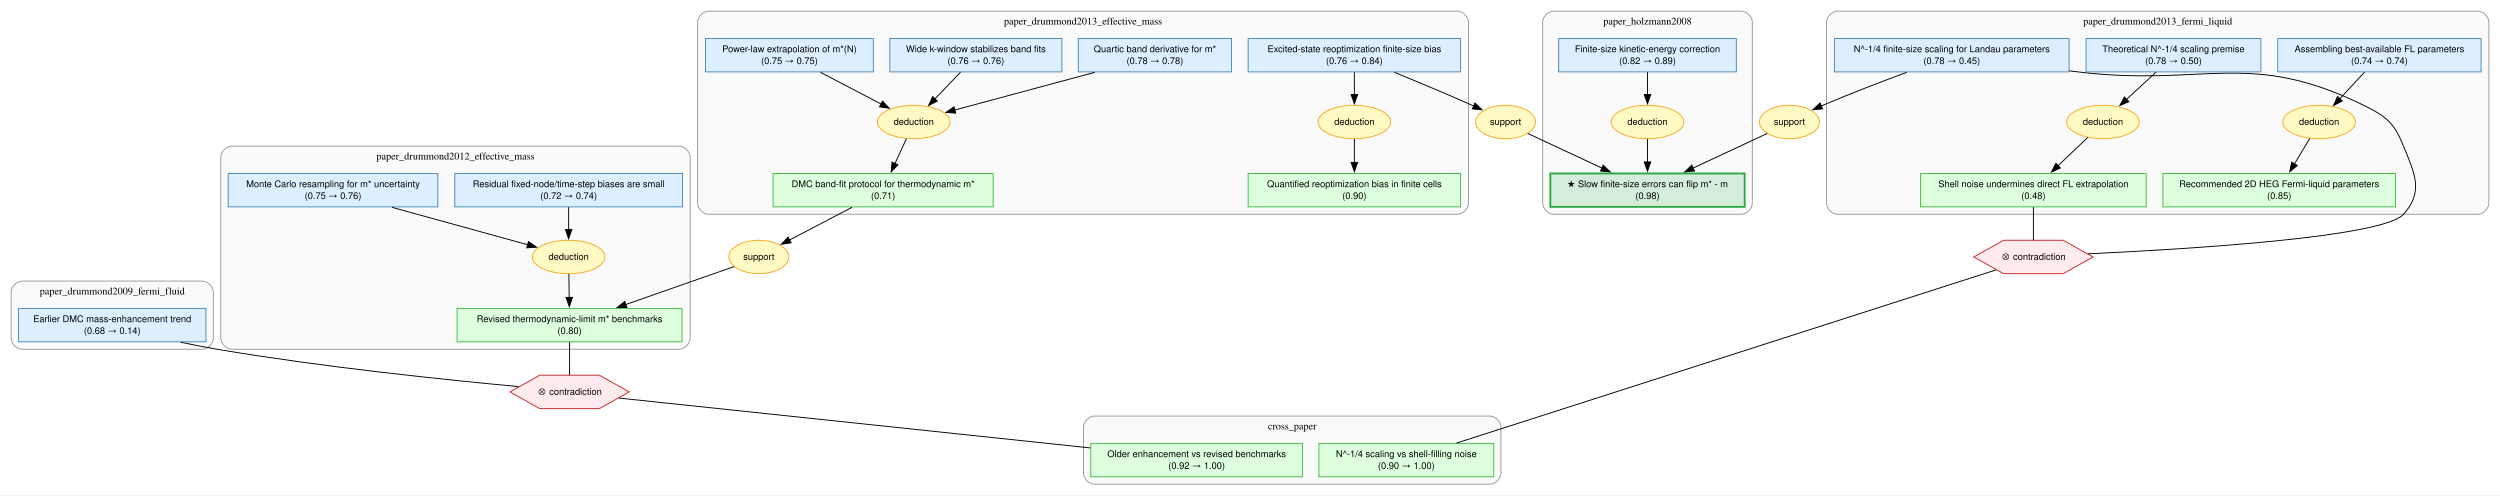
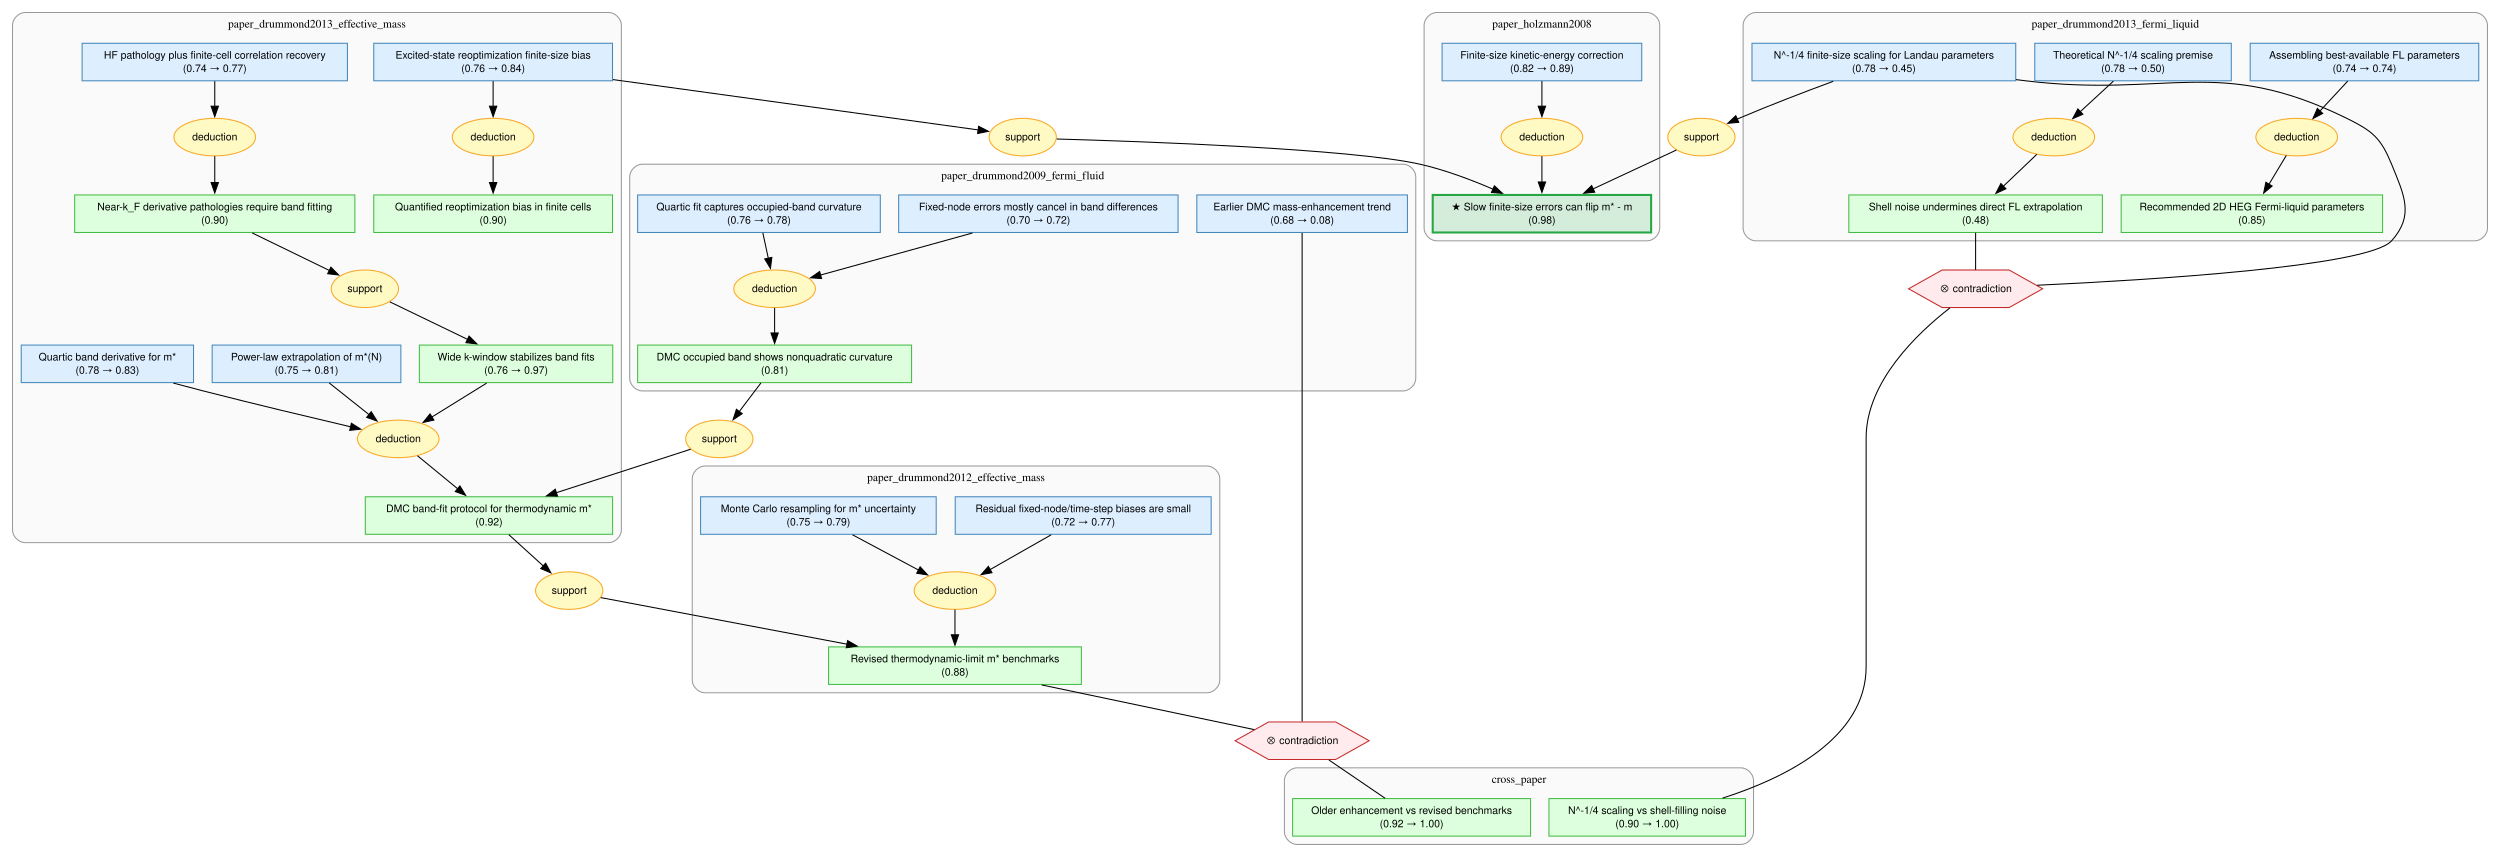
- <svg xmlns="http://www.w3.org/2000/svg" width="2695pt" height="534pt" viewBox="0.00 0.00 2695.00 534.00">
-   <g id="graph0" class="graph" transform="scale(1 1) rotate(0) translate(4 530)">
-     <polygon fill="white" stroke="none" points="-4,4 -4,-530 2691,-530 2691,4 -4,4" />
+ <svg xmlns="http://www.w3.org/2000/svg" width="2398pt" height="822pt" viewBox="0.00 0.00 2398.00 822.00">
+   <g id="graph0" class="graph" transform="scale(1 1) rotate(0) translate(4 818)">
+     <polygon fill="white" stroke="none" points="-4,4 -4,-818 2394,-818 2394,4 -4,4" />
    <g id="clust1" class="cluster">
-       <path fill="#fafafa" stroke="#999999" d="M1176,-8C1176,-8 1602,-8 1602,-8 1608,-8 1614,-14 1614,-20 1614,-20 1614,-69.5 1614,-69.5 1614,-75.5 1608,-81.5 1602,-81.5 1602,-81.5 1176,-81.5 1176,-81.5 1170,-81.5 1164,-75.5 1164,-69.5 1164,-69.5 1164,-20 1164,-20 1164,-14 1170,-8 1176,-8" />
-       <text xml:space="preserve" text-anchor="middle" x="1389" y="-67.05" font-family="Times,serif" font-size="11.00">cross_paper</text>
+       <path fill="#fafafa" stroke="#999999" d="M1240,-8C1240,-8 1666,-8 1666,-8 1672,-8 1678,-14 1678,-20 1678,-20 1678,-69.5 1678,-69.5 1678,-75.5 1672,-81.5 1666,-81.5 1666,-81.5 1240,-81.5 1240,-81.5 1234,-81.5 1228,-75.5 1228,-69.5 1228,-69.5 1228,-20 1228,-20 1228,-14 1234,-8 1240,-8" />
+       <text xml:space="preserve" text-anchor="middle" x="1453" y="-67.05" font-family="Times,serif" font-size="11.00">cross_paper</text>
    </g>
    <g id="clust2" class="cluster">
-       <path fill="#fafafa" stroke="#999999" d="M20,-153.5C20,-153.5 214,-153.5 214,-153.5 220,-153.5 226,-159.5 226,-165.5 226,-165.5 226,-215 226,-215 226,-221 220,-227 214,-227 214,-227 20,-227 20,-227 14,-227 8,-221 8,-215 8,-215 8,-165.5 8,-165.5 8,-159.5 14,-153.5 20,-153.5" />
-       <text xml:space="preserve" text-anchor="middle" x="117" y="-212.55" font-family="Times,serif" font-size="11.00">paper_drummond2009_fermi_fluid</text>
+       <path fill="#fafafa" stroke="#999999" d="M612,-443C612,-443 1342,-443 1342,-443 1348,-443 1354,-449 1354,-455 1354,-455 1354,-648.5 1354,-648.5 1354,-654.5 1348,-660.5 1342,-660.5 1342,-660.5 612,-660.5 612,-660.5 606,-660.5 600,-654.5 600,-648.5 600,-648.5 600,-455 600,-455 600,-449 606,-443 612,-443" />
+       <text xml:space="preserve" text-anchor="middle" x="977" y="-646.05" font-family="Times,serif" font-size="11.00">paper_drummond2009_fermi_fluid</text>
    </g>
    <g id="clust3" class="cluster">
-       <path fill="#fafafa" stroke="#999999" d="M246,-153.5C246,-153.5 728,-153.5 728,-153.5 734,-153.5 740,-159.5 740,-165.5 740,-165.5 740,-360.5 740,-360.5 740,-366.5 734,-372.5 728,-372.5 728,-372.5 246,-372.5 246,-372.5 240,-372.5 234,-366.5 234,-360.5 234,-360.5 234,-165.5 234,-165.5 234,-159.5 240,-153.5 246,-153.5" />
-       <text xml:space="preserve" text-anchor="middle" x="487" y="-358.05" font-family="Times,serif" font-size="11.00">paper_drummond2012_effective_mass</text>
+       <path fill="#fafafa" stroke="#999999" d="M672,-153.5C672,-153.5 1154,-153.5 1154,-153.5 1160,-153.5 1166,-159.5 1166,-165.5 1166,-165.5 1166,-359 1166,-359 1166,-365 1160,-371 1154,-371 1154,-371 672,-371 672,-371 666,-371 660,-365 660,-359 660,-359 660,-165.5 660,-165.5 660,-159.5 666,-153.5 672,-153.5" />
+       <text xml:space="preserve" text-anchor="middle" x="913" y="-356.55" font-family="Times,serif" font-size="11.00">paper_drummond2012_effective_mass</text>
    </g>
    <g id="clust4" class="cluster">
-       <path fill="#fafafa" stroke="#999999" d="M760,-299C760,-299 1567,-299 1567,-299 1573,-299 1579,-305 1579,-311 1579,-311 1579,-506 1579,-506 1579,-512 1573,-518 1567,-518 1567,-518 760,-518 760,-518 754,-518 748,-512 748,-506 748,-506 748,-311 748,-311 748,-305 754,-299 760,-299" />
-       <text xml:space="preserve" text-anchor="middle" x="1163.5" y="-503.55" font-family="Times,serif" font-size="11.00">paper_drummond2013_effective_mass</text>
+       <path fill="#fafafa" stroke="#999999" d="M20,-297.5C20,-297.5 580,-297.5 580,-297.5 586,-297.5 592,-303.5 592,-309.5 592,-309.5 592,-794 592,-794 592,-800 586,-806 580,-806 580,-806 20,-806 20,-806 14,-806 8,-800 8,-794 8,-794 8,-309.5 8,-309.5 8,-303.5 14,-297.5 20,-297.5" />
+       <text xml:space="preserve" text-anchor="middle" x="300" y="-791.55" font-family="Times,serif" font-size="11.00">paper_drummond2013_effective_mass</text>
    </g>
    <g id="clust5" class="cluster">
-       <path fill="#fafafa" stroke="#999999" d="M1977,-299C1977,-299 2667,-299 2667,-299 2673,-299 2679,-305 2679,-311 2679,-311 2679,-506 2679,-506 2679,-512 2673,-518 2667,-518 2667,-518 1977,-518 1977,-518 1971,-518 1965,-512 1965,-506 1965,-506 1965,-311 1965,-311 1965,-305 1971,-299 1977,-299" />
-       <text xml:space="preserve" text-anchor="middle" x="2322" y="-503.55" font-family="Times,serif" font-size="11.00">paper_drummond2013_fermi_liquid</text>
+       <path fill="#fafafa" stroke="#999999" d="M1680,-587C1680,-587 2370,-587 2370,-587 2376,-587 2382,-593 2382,-599 2382,-599 2382,-794 2382,-794 2382,-800 2376,-806 2370,-806 2370,-806 1680,-806 1680,-806 1674,-806 1668,-800 1668,-794 1668,-794 1668,-599 1668,-599 1668,-593 1674,-587 1680,-587" />
+       <text xml:space="preserve" text-anchor="middle" x="2025" y="-791.55" font-family="Times,serif" font-size="11.00">paper_drummond2013_fermi_liquid</text>
    </g>
    <g id="clust6" class="cluster">
-       <path fill="#fafafa" stroke="#999999" d="M1671,-299C1671,-299 1873,-299 1873,-299 1879,-299 1885,-305 1885,-311 1885,-311 1885,-506 1885,-506 1885,-512 1879,-518 1873,-518 1873,-518 1671,-518 1671,-518 1665,-518 1659,-512 1659,-506 1659,-506 1659,-311 1659,-311 1659,-305 1665,-299 1671,-299" />
-       <text xml:space="preserve" text-anchor="middle" x="1772" y="-503.55" font-family="Times,serif" font-size="11.00">paper_holzmann2008</text>
+       <path fill="#fafafa" stroke="#999999" d="M1374,-587C1374,-587 1576,-587 1576,-587 1582,-587 1588,-593 1588,-599 1588,-599 1588,-794 1588,-794 1588,-800 1582,-806 1576,-806 1576,-806 1374,-806 1374,-806 1368,-806 1362,-800 1362,-794 1362,-794 1362,-599 1362,-599 1362,-593 1368,-587 1374,-587" />
+       <text xml:space="preserve" text-anchor="middle" x="1475" y="-791.55" font-family="Times,serif" font-size="11.00">paper_holzmann2008</text>
    </g>
    <g id="node1" class="node">
-       <polygon fill="#ddffdd" stroke="#44bb44" points="1400.12,-52 1171.88,-52 1171.88,-16 1400.12,-16 1400.12,-52" />
-       <text xml:space="preserve" text-anchor="middle" x="1286" y="-37.25" font-family="Helvetica,sans-Serif" font-size="10.00">Older enhancement vs revised benchmarks</text>
-       <text xml:space="preserve" text-anchor="middle" x="1286" y="-24.5" font-family="Helvetica,sans-Serif" font-size="10.00">(0.92 → 1.00)</text>
+       <polygon fill="#ddffdd" stroke="#44bb44" points="1464.12,-52 1235.88,-52 1235.88,-16 1464.12,-16 1464.12,-52" />
+       <text xml:space="preserve" text-anchor="middle" x="1350" y="-37.25" font-family="Helvetica,sans-Serif" font-size="10.00">Older enhancement vs revised benchmarks</text>
+       <text xml:space="preserve" text-anchor="middle" x="1350" y="-24.5" font-family="Helvetica,sans-Serif" font-size="10.00">(0.92 → 1.00)</text>
    </g>
    <g id="node2" class="node">
-       <polygon fill="#ddffdd" stroke="#44bb44" points="1606.25,-52 1417.75,-52 1417.75,-16 1606.25,-16 1606.25,-52" />
-       <text xml:space="preserve" text-anchor="middle" x="1512" y="-37.25" font-family="Helvetica,sans-Serif" font-size="10.00">N^-1/4 scaling vs shell-filling noise</text>
-       <text xml:space="preserve" text-anchor="middle" x="1512" y="-24.5" font-family="Helvetica,sans-Serif" font-size="10.00">(0.90 → 1.00)</text>
+       <polygon fill="#ddffdd" stroke="#44bb44" points="1670.25,-52 1481.75,-52 1481.75,-16 1670.25,-16 1670.25,-52" />
+       <text xml:space="preserve" text-anchor="middle" x="1576" y="-37.25" font-family="Helvetica,sans-Serif" font-size="10.00">N^-1/4 scaling vs shell-filling noise</text>
+       <text xml:space="preserve" text-anchor="middle" x="1576" y="-24.5" font-family="Helvetica,sans-Serif" font-size="10.00">(0.90 → 1.00)</text>
    </g>
    <g id="node3" class="node">
-       <polygon fill="#ddeeff" stroke="#4488bb" points="218,-197.5 16,-197.5 16,-161.5 218,-161.5 218,-197.5" />
-       <text xml:space="preserve" text-anchor="middle" x="117" y="-182.75" font-family="Helvetica,sans-Serif" font-size="10.00">Earlier DMC mass-enhancement trend</text>
-       <text xml:space="preserve" text-anchor="middle" x="117" y="-170" font-family="Helvetica,sans-Serif" font-size="10.00">(0.68 → 0.14)</text>
+       <polygon fill="#ddeeff" stroke="#4488bb" points="1346,-631 1144,-631 1144,-595 1346,-595 1346,-631" />
+       <text xml:space="preserve" text-anchor="middle" x="1245" y="-616.25" font-family="Helvetica,sans-Serif" font-size="10.00">Earlier DMC mass-enhancement trend</text>
+       <text xml:space="preserve" text-anchor="middle" x="1245" y="-603.5" font-family="Helvetica,sans-Serif" font-size="10.00">(0.68 → 0.08)</text>
+     </g>
+     <g id="node38" class="node">
+       <polygon fill="#ffebee" stroke="#c62828" points="1309.29,-107.5 1277.15,-125.5 1212.85,-125.5 1180.71,-107.5 1212.85,-89.5 1277.15,-89.5 1309.29,-107.5" />
+       <text xml:space="preserve" text-anchor="middle" x="1245" y="-104.38" font-family="Helvetica,sans-Serif" font-size="10.00">⊗ contradiction</text>
+     </g>
+     <g id="edge31" class="edge">
+       <path fill="none" stroke="black" d="M1245,-594.51C1245,-567.71 1245,-514.87 1245,-470 1245,-470 1245,-470 1245,-250.5 1245,-205.63 1245,-152.79 1245,-125.99" />
+     </g>
+     <g id="node4" class="node">
+       <polygon fill="#ddeeff" stroke="#4488bb" points="840.38,-631 607.62,-631 607.62,-595 840.38,-595 840.38,-631" />
+       <text xml:space="preserve" text-anchor="middle" x="724" y="-616.25" font-family="Helvetica,sans-Serif" font-size="10.00">Quartic fit captures occupied-band curvature</text>
+       <text xml:space="preserve" text-anchor="middle" x="724" y="-603.5" font-family="Helvetica,sans-Serif" font-size="10.00">(0.76 → 0.78)</text>
+     </g>
+     <g id="node7" class="node">
+       <ellipse fill="#fff9c4" stroke="#f9a825" cx="739" cy="-541" rx="39.16" ry="18" />
+       <text xml:space="preserve" text-anchor="middle" x="739" y="-537.88" font-family="Helvetica,sans-Serif" font-size="10.00">deduction</text>
+     </g>
+     <g id="edge15" class="edge">
+       <path fill="none" stroke="black" d="M727.71,-594.7C729.29,-587.32 731.17,-578.52 732.95,-570.25" />
+       <polygon fill="black" stroke="black" points="736.34,-571.1 735.02,-560.58 729.5,-569.63 736.34,-571.1" />
+     </g>
+     <g id="node5" class="node">
+       <polygon fill="#ddeeff" stroke="#4488bb" points="1126,-631 858,-631 858,-595 1126,-595 1126,-631" />
+       <text xml:space="preserve" text-anchor="middle" x="992" y="-616.25" font-family="Helvetica,sans-Serif" font-size="10.00">Fixed-node errors mostly cancel in band differences</text>
+       <text xml:space="preserve" text-anchor="middle" x="992" y="-603.5" font-family="Helvetica,sans-Serif" font-size="10.00">(0.70 → 0.72)</text>
+     </g>
+     <g id="edge16" class="edge">
+       <path fill="none" stroke="black" d="M928.81,-594.52C883.42,-581.96 823.38,-565.35 783.09,-554.2" />
+       <polygon fill="black" stroke="black" points="784.05,-550.83 773.48,-551.54 782.19,-557.58 784.05,-550.83" />
+     </g>
+     <g id="node6" class="node">
+       <polygon fill="#ddffdd" stroke="#44bb44" points="870.38,-487 607.62,-487 607.62,-451 870.38,-451 870.38,-487" />
+       <text xml:space="preserve" text-anchor="middle" x="739" y="-472.25" font-family="Helvetica,sans-Serif" font-size="10.00">DMC occupied band shows nonquadratic curvature</text>
+       <text xml:space="preserve" text-anchor="middle" x="739" y="-459.5" font-family="Helvetica,sans-Serif" font-size="10.00">(0.81)</text>
+     </g>
+     <g id="node37" class="node">
+       <ellipse fill="#fff9c4" stroke="#f9a825" cx="686" cy="-397" rx="32.28" ry="18" />
+       <text xml:space="preserve" text-anchor="middle" x="686" y="-393.88" font-family="Helvetica,sans-Serif" font-size="10.00">support</text>
+     </g>
+     <g id="edge29" class="edge">
+       <path fill="none" stroke="black" d="M725.9,-450.7C719.62,-442.4 711.98,-432.31 705.07,-423.19" />
+       <polygon fill="black" stroke="black" points="707.96,-421.21 699.14,-415.35 702.38,-425.44 707.96,-421.21" />
+     </g>
+     <g id="edge17" class="edge">
+       <path fill="none" stroke="black" d="M739,-522.7C739,-515.41 739,-506.73 739,-498.54" />
+       <polygon fill="black" stroke="black" points="742.5,-498.62 739,-488.62 735.5,-498.62 742.5,-498.62" />
+     </g>
+     <g id="node8" class="node">
+       <polygon fill="#ddeeff" stroke="#4488bb" points="894,-341.5 668,-341.5 668,-305.5 894,-305.5 894,-341.5" />
+       <text xml:space="preserve" text-anchor="middle" x="781" y="-326.75" font-family="Helvetica,sans-Serif" font-size="10.00">Monte Carlo resampling for m* uncertainty</text>
+       <text xml:space="preserve" text-anchor="middle" x="781" y="-314" font-family="Helvetica,sans-Serif" font-size="10.00">(0.75 → 0.79)</text>
+     </g>
+     <g id="node11" class="node">
+       <ellipse fill="#fff9c4" stroke="#f9a825" cx="912" cy="-251.5" rx="39.16" ry="18" />
+       <text xml:space="preserve" text-anchor="middle" x="912" y="-248.38" font-family="Helvetica,sans-Serif" font-size="10.00">deduction</text>
+     </g>
+     <g id="edge18" class="edge">
+       <path fill="none" stroke="black" d="M813.72,-305.02C832.99,-294.72 857.36,-281.7 877.02,-271.19" />
+       <polygon fill="black" stroke="black" points="878.59,-274.32 885.76,-266.52 875.29,-268.15 878.59,-274.32" />
+     </g>
+     <g id="node9" class="node">
+       <polygon fill="#ddeeff" stroke="#4488bb" points="1157.75,-341.5 912.25,-341.5 912.25,-305.5 1157.75,-305.5 1157.75,-341.5" />
+       <text xml:space="preserve" text-anchor="middle" x="1035" y="-326.75" font-family="Helvetica,sans-Serif" font-size="10.00">Residual fixed-node/time-step biases are small</text>
+       <text xml:space="preserve" text-anchor="middle" x="1035" y="-314" font-family="Helvetica,sans-Serif" font-size="10.00">(0.72 → 0.77)</text>
+     </g>
+     <g id="edge19" class="edge">
+       <path fill="none" stroke="black" d="M1004.28,-305.02C986.47,-294.88 964.02,-282.11 945.73,-271.69" />
+       <polygon fill="black" stroke="black" points="947.51,-268.68 937.09,-266.78 944.05,-274.77 947.51,-268.68" />
+     </g>
+     <g id="node10" class="node">
+       <polygon fill="#ddffdd" stroke="#44bb44" points="1033.25,-197.5 790.75,-197.5 790.75,-161.5 1033.25,-161.5 1033.25,-197.5" />
+       <text xml:space="preserve" text-anchor="middle" x="912" y="-182.75" font-family="Helvetica,sans-Serif" font-size="10.00">Revised thermodynamic-limit m* benchmarks</text>
+       <text xml:space="preserve" text-anchor="middle" x="912" y="-170" font-family="Helvetica,sans-Serif" font-size="10.00">(0.88)</text>
+     </g>
+     <g id="edge32" class="edge">
+       <path fill="none" stroke="black" d="M995.17,-161.02C1059.71,-147.45 1146.74,-129.15 1199.21,-118.13" />
+     </g>
+     <g id="edge20" class="edge">
+       <path fill="none" stroke="black" d="M912,-233.2C912,-225.91 912,-217.23 912,-209.04" />
+       <polygon fill="black" stroke="black" points="915.5,-209.12 912,-199.12 908.5,-209.12 915.5,-209.12" />
+     </g>
+     <g id="node12" class="node">
+       <polygon fill="#ddeeff" stroke="#4488bb" points="583.5,-776.5 354.5,-776.5 354.5,-740.5 583.5,-740.5 583.5,-776.5" />
+       <text xml:space="preserve" text-anchor="middle" x="469" y="-761.75" font-family="Helvetica,sans-Serif" font-size="10.00">Excited-state reoptimization finite-size bias</text>
+       <text xml:space="preserve" text-anchor="middle" x="469" y="-749" font-family="Helvetica,sans-Serif" font-size="10.00">(0.76 → 0.84)</text>
+     </g>
+     <g id="node20" class="node">
+       <ellipse fill="#fff9c4" stroke="#f9a825" cx="469" cy="-686.5" rx="39.16" ry="18" />
+       <text xml:space="preserve" text-anchor="middle" x="469" y="-683.38" font-family="Helvetica,sans-Serif" font-size="10.00">deduction</text>
+     </g>
+     <g id="edge7" class="edge">
+       <path fill="none" stroke="black" d="M469,-740.2C469,-732.91 469,-724.23 469,-716.04" />
+       <polygon fill="black" stroke="black" points="472.5,-716.12 469,-706.12 465.5,-716.12 472.5,-716.12" />
+     </g>
+     <g id="node35" class="node">
+       <ellipse fill="#fff9c4" stroke="#f9a825" cx="977" cy="-686.5" rx="32.28" ry="18" />
+       <text xml:space="preserve" text-anchor="middle" x="977" y="-683.38" font-family="Helvetica,sans-Serif" font-size="10.00">support</text>
+     </g>
+     <g id="edge23" class="edge">
+       <path fill="none" stroke="black" d="M583.96,-741.66C695.31,-726.32 858.21,-703.87 934.56,-693.35" />
+       <polygon fill="black" stroke="black" points="934.68,-696.86 944.11,-692.03 933.73,-689.93 934.68,-696.86" />
+     </g>
+     <g id="node13" class="node">
+       <polygon fill="#ddffdd" stroke="#44bb44" points="583.5,-631 354.5,-631 354.5,-595 583.5,-595 583.5,-631" />
+       <text xml:space="preserve" text-anchor="middle" x="469" y="-616.25" font-family="Helvetica,sans-Serif" font-size="10.00">Quantified reoptimization bias in finite cells</text>
+       <text xml:space="preserve" text-anchor="middle" x="469" y="-603.5" font-family="Helvetica,sans-Serif" font-size="10.00">(0.90)</text>
+     </g>
+     <g id="node14" class="node">
+       <polygon fill="#ddeeff" stroke="#4488bb" points="181.62,-487 16.38,-487 16.38,-451 181.62,-451 181.62,-487" />
+       <text xml:space="preserve" text-anchor="middle" x="99" y="-472.25" font-family="Helvetica,sans-Serif" font-size="10.00">Quartic band derivative for m*</text>
+       <text xml:space="preserve" text-anchor="middle" x="99" y="-459.5" font-family="Helvetica,sans-Serif" font-size="10.00">(0.78 → 0.83)</text>
+     </g>
+     <g id="node21" class="node">
+       <ellipse fill="#fff9c4" stroke="#f9a825" cx="378" cy="-397" rx="39.16" ry="18" />
+       <text xml:space="preserve" text-anchor="middle" x="378" y="-393.88" font-family="Helvetica,sans-Serif" font-size="10.00">deduction</text>
+     </g>
+     <g id="edge9" class="edge">
+       <path fill="none" stroke="black" d="M162.28,-450.54C171.89,-447.97 181.7,-445.38 191,-443 239.08,-430.69 294.36,-417.5 332.28,-408.61" />
+       <polygon fill="black" stroke="black" points="333.05,-412.02 341.99,-406.34 331.45,-405.21 333.05,-412.02" />
+     </g>
+     <g id="node15" class="node">
+       <polygon fill="#ddeeff" stroke="#4488bb" points="380.5,-487 199.5,-487 199.5,-451 380.5,-451 380.5,-487" />
+       <text xml:space="preserve" text-anchor="middle" x="290" y="-472.25" font-family="Helvetica,sans-Serif" font-size="10.00">Power-law extrapolation of m*(N)</text>
+       <text xml:space="preserve" text-anchor="middle" x="290" y="-459.5" font-family="Helvetica,sans-Serif" font-size="10.00">(0.75 → 0.81)</text>
+     </g>
+     <g id="edge10" class="edge">
+       <path fill="none" stroke="black" d="M311.75,-450.7C323.27,-441.53 337.55,-430.18 349.9,-420.35" />
+       <polygon fill="black" stroke="black" points="352.06,-423.11 357.7,-414.14 347.7,-417.63 352.06,-423.11" />
+     </g>
+     <g id="node16" class="node">
+       <polygon fill="#ddffdd" stroke="#44bb44" points="583.75,-487 398.25,-487 398.25,-451 583.75,-451 583.75,-487" />
+       <text xml:space="preserve" text-anchor="middle" x="491" y="-472.25" font-family="Helvetica,sans-Serif" font-size="10.00">Wide k-window stabilizes band fits</text>
+       <text xml:space="preserve" text-anchor="middle" x="491" y="-459.5" font-family="Helvetica,sans-Serif" font-size="10.00">(0.76 → 0.97)</text>
+     </g>
+     <g id="edge11" class="edge">
+       <path fill="none" stroke="black" d="M462.78,-450.52C446.71,-440.56 426.54,-428.07 409.9,-417.76" />
+       <polygon fill="black" stroke="black" points="412.2,-415.07 401.85,-412.78 408.51,-421.02 412.2,-415.07" />
+     </g>
+     <g id="node17" class="node">
+       <polygon fill="#ddffdd" stroke="#44bb44" points="583.62,-341.5 346.38,-341.5 346.38,-305.5 583.62,-305.5 583.62,-341.5" />
+       <text xml:space="preserve" text-anchor="middle" x="465" y="-326.75" font-family="Helvetica,sans-Serif" font-size="10.00">DMC band-fit protocol for thermodynamic m*</text>
+       <text xml:space="preserve" text-anchor="middle" x="465" y="-314" font-family="Helvetica,sans-Serif" font-size="10.00">(0.92)</text>
+     </g>
+     <g id="node36" class="node">
+       <ellipse fill="#fff9c4" stroke="#f9a825" cx="542" cy="-251.5" rx="32.28" ry="18" />
+       <text xml:space="preserve" text-anchor="middle" x="542" y="-248.38" font-family="Helvetica,sans-Serif" font-size="10.00">support</text>
+     </g>
+     <g id="edge25" class="edge">
+       <path fill="none" stroke="black" d="M484.03,-305.2C494.08,-296.06 506.54,-284.74 517.32,-274.94" />
+       <polygon fill="black" stroke="black" points="519.37,-277.8 524.41,-268.49 514.66,-272.62 519.37,-277.8" />
+     </g>
+     <g id="node18" class="node">
+       <polygon fill="#ddeeff" stroke="#4488bb" points="329.25,-776.5 74.75,-776.5 74.75,-740.5 329.25,-740.5 329.25,-776.5" />
+       <text xml:space="preserve" text-anchor="middle" x="202" y="-761.75" font-family="Helvetica,sans-Serif" font-size="10.00">HF pathology plus finite-cell correlation recovery</text>
+       <text xml:space="preserve" text-anchor="middle" x="202" y="-749" font-family="Helvetica,sans-Serif" font-size="10.00">(0.74 → 0.77)</text>
+     </g>
+     <g id="node22" class="node">
+       <ellipse fill="#fff9c4" stroke="#f9a825" cx="202" cy="-686.5" rx="39.16" ry="18" />
+       <text xml:space="preserve" text-anchor="middle" x="202" y="-683.38" font-family="Helvetica,sans-Serif" font-size="10.00">deduction</text>
+     </g>
+     <g id="edge13" class="edge">
+       <path fill="none" stroke="black" d="M202,-740.2C202,-732.91 202,-724.23 202,-716.04" />
+       <polygon fill="black" stroke="black" points="205.5,-716.12 202,-706.12 198.5,-716.12 205.5,-716.12" />
+     </g>
+     <g id="node19" class="node">
+       <polygon fill="#ddffdd" stroke="#44bb44" points="336.38,-631 67.62,-631 67.62,-595 336.38,-595 336.38,-631" />
+       <text xml:space="preserve" text-anchor="middle" x="202" y="-616.25" font-family="Helvetica,sans-Serif" font-size="10.00">Near-k_F derivative pathologies require band fitting</text>
+       <text xml:space="preserve" text-anchor="middle" x="202" y="-603.5" font-family="Helvetica,sans-Serif" font-size="10.00">(0.90)</text>
+     </g>
+     <g id="node23" class="node">
+       <ellipse fill="#fff9c4" stroke="#f9a825" cx="346" cy="-541" rx="32.28" ry="18" />
+       <text xml:space="preserve" text-anchor="middle" x="346" y="-537.88" font-family="Helvetica,sans-Serif" font-size="10.00">support</text>
+     </g>
+     <g id="edge27" class="edge">
+       <path fill="none" stroke="black" d="M237.97,-594.52C260.59,-583.52 289.61,-569.41 311.87,-558.59" />
+       <polygon fill="black" stroke="black" points="313.37,-561.75 320.84,-554.23 310.31,-555.46 313.37,-561.75" />
+     </g>
+     <g id="edge8" class="edge">
+       <path fill="none" stroke="black" d="M469,-668.19C469,-660.52 469,-651.29 469,-642.64" />
+       <polygon fill="black" stroke="black" points="472.5,-642.91 469,-632.91 465.5,-642.91 472.5,-642.91" />
+     </g>
+     <g id="edge12" class="edge">
+       <path fill="none" stroke="black" d="M396.45,-380.84C407.72,-371.58 422.38,-359.52 435.26,-348.94" />
+       <polygon fill="black" stroke="black" points="437.15,-351.92 442.65,-342.87 432.7,-346.51 437.15,-351.92" />
+     </g>
+     <g id="edge14" class="edge">
+       <path fill="none" stroke="black" d="M202,-668.19C202,-660.52 202,-651.29 202,-642.64" />
+       <polygon fill="black" stroke="black" points="205.5,-642.91 202,-632.91 198.5,-642.91 205.5,-642.91" />
+     </g>
+     <g id="edge28" class="edge">
+       <path fill="none" stroke="black" d="M369.94,-528.44C390.14,-518.69 419.65,-504.44 444.48,-492.46" />
+       <polygon fill="black" stroke="black" points="445.94,-495.64 453.42,-488.14 442.9,-489.34 445.94,-495.64" />
+     </g>
+     <g id="node24" class="node">
+       <polygon fill="#ddeeff" stroke="#4488bb" points="1929.5,-776.5 1676.5,-776.5 1676.5,-740.5 1929.5,-740.5 1929.5,-776.5" />
+       <text xml:space="preserve" text-anchor="middle" x="1803" y="-761.75" font-family="Helvetica,sans-Serif" font-size="10.00">N^-1/4 finite-size scaling for Landau parameters</text>
+       <text xml:space="preserve" text-anchor="middle" x="1803" y="-749" font-family="Helvetica,sans-Serif" font-size="10.00">(0.78 → 0.45)</text>
+     </g>
+     <g id="node34" class="node">
+       <ellipse fill="#fff9c4" stroke="#f9a825" cx="1628" cy="-686.5" rx="32.28" ry="18" />
+       <text xml:space="preserve" text-anchor="middle" x="1628" y="-683.38" font-family="Helvetica,sans-Serif" font-size="10.00">support</text>
+     </g>
+     <g id="edge21" class="edge">
+       <path fill="none" stroke="black" d="M1754.39,-740.01C1727.54,-730.09 1693.7,-717.15 1664,-704.5 1663.38,-704.24 1662.76,-703.97 1662.14,-703.7" />
+       <polygon fill="black" stroke="black" points="1663.83,-700.62 1653.28,-699.72 1660.96,-707.01 1663.83,-700.62" />
+     </g>
+     <g id="node39" class="node">
+       <polygon fill="#ffebee" stroke="#c62828" points="1955.29,-541 1923.15,-559 1858.85,-559 1826.71,-541 1858.85,-523 1923.15,-523 1955.29,-541" />
+       <text xml:space="preserve" text-anchor="middle" x="1891" y="-537.88" font-family="Helvetica,sans-Serif" font-size="10.00">⊗ contradiction</text>
+     </g>
+     <g id="edge34" class="edge">
+       <path fill="none" stroke="black" d="M1929.68,-741.63C1932.82,-741.25 1935.93,-740.87 1939,-740.5 2075.82,-723.95 2123.3,-765.27 2247,-704.5 2271.54,-692.44 2279.68,-685.82 2290,-660.5 2302.33,-630.25 2311.77,-611.36 2290,-587 2267.76,-562.11 2055.52,-549.28 1949.99,-544.39" />
+     </g>
+     <g id="node25" class="node">
+       <polygon fill="#ddeeff" stroke="#4488bb" points="2136.25,-776.5 1947.75,-776.5 1947.75,-740.5 2136.25,-740.5 2136.25,-776.5" />
+       <text xml:space="preserve" text-anchor="middle" x="2042" y="-761.75" font-family="Helvetica,sans-Serif" font-size="10.00">Theoretical N^-1/4 scaling premise</text>
+       <text xml:space="preserve" text-anchor="middle" x="2042" y="-749" font-family="Helvetica,sans-Serif" font-size="10.00">(0.78 → 0.50)</text>
    </g>
    <g id="node29" class="node">
-       <polygon fill="#ffebee" stroke="#c62828" points="674.29,-107.5 642.15,-125.5 577.85,-125.5 545.71,-107.5 577.85,-89.5 642.15,-89.5 674.29,-107.5" />
-       <text xml:space="preserve" text-anchor="middle" x="610" y="-104.38" font-family="Helvetica,sans-Serif" font-size="10.00">⊗ contradiction</text>
+       <ellipse fill="#fff9c4" stroke="#f9a825" cx="1966" cy="-686.5" rx="39.16" ry="18" />
+       <text xml:space="preserve" text-anchor="middle" x="1966" y="-683.38" font-family="Helvetica,sans-Serif" font-size="10.00">deduction</text>
+     </g>
+     <g id="edge3" class="edge">
+       <path fill="none" stroke="black" d="M2023.21,-740.2C2013.6,-731.34 2001.76,-720.43 1991.34,-710.84" />
+       <polygon fill="black" stroke="black" points="1993.85,-708.4 1984.13,-704.2 1989.11,-713.55 1993.85,-708.4" />
+     </g>
+     <g id="node26" class="node">
+       <polygon fill="#ddffdd" stroke="#44bb44" points="2012.62,-631 1769.38,-631 1769.38,-595 2012.62,-595 2012.62,-631" />
+       <text xml:space="preserve" text-anchor="middle" x="1891" y="-616.25" font-family="Helvetica,sans-Serif" font-size="10.00">Shell noise undermines direct FL extrapolation</text>
+       <text xml:space="preserve" text-anchor="middle" x="1891" y="-603.5" font-family="Helvetica,sans-Serif" font-size="10.00">(0.48)</text>
+     </g>
+     <g id="edge35" class="edge">
+       <path fill="none" stroke="black" d="M1891,-594.7C1891,-583.85 1891,-569.92 1891,-559.1" />
+     </g>
+     <g id="node27" class="node">
+       <polygon fill="#ddeeff" stroke="#4488bb" points="2373.62,-776.5 2154.38,-776.5 2154.38,-740.5 2373.62,-740.5 2373.62,-776.5" />
+       <text xml:space="preserve" text-anchor="middle" x="2264" y="-761.75" font-family="Helvetica,sans-Serif" font-size="10.00">Assembling best-available FL parameters</text>
+       <text xml:space="preserve" text-anchor="middle" x="2264" y="-749" font-family="Helvetica,sans-Serif" font-size="10.00">(0.74 → 0.74)</text>
+     </g>
+     <g id="node30" class="node">
+       <ellipse fill="#fff9c4" stroke="#f9a825" cx="2199" cy="-686.5" rx="39.16" ry="18" />
+       <text xml:space="preserve" text-anchor="middle" x="2199" y="-683.38" font-family="Helvetica,sans-Serif" font-size="10.00">deduction</text>
+     </g>
+     <g id="edge5" class="edge">
+       <path fill="none" stroke="black" d="M2247.93,-740.2C2239.87,-731.52 2229.98,-720.87 2221.21,-711.42" />
+       <polygon fill="black" stroke="black" points="2223.95,-709.23 2214.58,-704.28 2218.82,-713.99 2223.95,-709.23" />
+     </g>
+     <g id="node28" class="node">
+       <polygon fill="#ddffdd" stroke="#44bb44" points="2281.38,-631 2030.62,-631 2030.62,-595 2281.38,-595 2281.38,-631" />
+       <text xml:space="preserve" text-anchor="middle" x="2156" y="-616.25" font-family="Helvetica,sans-Serif" font-size="10.00">Recommended 2D HEG Fermi-liquid parameters</text>
+       <text xml:space="preserve" text-anchor="middle" x="2156" y="-603.5" font-family="Helvetica,sans-Serif" font-size="10.00">(0.85)</text>
+     </g>
+     <g id="edge4" class="edge">
+       <path fill="none" stroke="black" d="M1949.73,-669.99C1940.34,-661.04 1928.32,-649.58 1917.59,-639.35" />
+       <polygon fill="black" stroke="black" points="1920.1,-636.91 1910.45,-632.54 1915.27,-641.97 1920.1,-636.91" />
+     </g>
+     <g id="edge6" class="edge">
+       <path fill="none" stroke="black" d="M2189.03,-668.92C2184.07,-660.68 2177.96,-650.51 2172.34,-641.17" />
+       <polygon fill="black" stroke="black" points="2175.45,-639.55 2167.3,-632.79 2169.45,-643.16 2175.45,-639.55" />
+     </g>
+     <g id="node31" class="node">
+       <polygon fill="#ddeeff" stroke="#4488bb" points="1570.75,-776.5 1379.25,-776.5 1379.25,-740.5 1570.75,-740.5 1570.75,-776.5" />
+       <text xml:space="preserve" text-anchor="middle" x="1475" y="-761.75" font-family="Helvetica,sans-Serif" font-size="10.00">Finite-size kinetic-energy correction</text>
+       <text xml:space="preserve" text-anchor="middle" x="1475" y="-749" font-family="Helvetica,sans-Serif" font-size="10.00">(0.82 → 0.89)</text>
+     </g>
+     <g id="node33" class="node">
+       <ellipse fill="#fff9c4" stroke="#f9a825" cx="1475" cy="-686.5" rx="39.16" ry="18" />
+       <text xml:space="preserve" text-anchor="middle" x="1475" y="-683.38" font-family="Helvetica,sans-Serif" font-size="10.00">deduction</text>
+     </g>
+     <g id="edge1" class="edge">
+       <path fill="none" stroke="black" d="M1475,-740.2C1475,-732.91 1475,-724.23 1475,-716.04" />
+       <polygon fill="black" stroke="black" points="1478.5,-716.12 1475,-706.12 1471.5,-716.12 1478.5,-716.12" />
+     </g>
+     <g id="node32" class="node">
+       <polygon fill="#d4edda" stroke="#28a745" stroke-width="2" points="1579.75,-631 1370.25,-631 1370.25,-595 1579.75,-595 1579.75,-631" />
+       <text xml:space="preserve" text-anchor="middle" x="1475" y="-616.25" font-family="Helvetica,sans-Serif" font-size="10.00">★ Slow finite-size errors can flip m* - m</text>
+       <text xml:space="preserve" text-anchor="middle" x="1475" y="-603.5" font-family="Helvetica,sans-Serif" font-size="10.00">(0.98)</text>
+     </g>
+     <g id="edge2" class="edge">
+       <path fill="none" stroke="black" d="M1475,-668.19C1475,-660.72 1475,-651.77 1475,-643.31" />
+       <polygon fill="black" stroke="black" points="1478.5,-643.41 1475,-633.41 1471.5,-643.41 1478.5,-643.41" />
    </g>
    <g id="edge22" class="edge">
-       <path fill="none" stroke="black" d="M190.95,-161.03C203.92,-158.28 217.32,-155.65 230,-153.5 344.95,-134.03 480.88,-120.1 555.01,-113.27" />
-     </g>
-     <g id="node4" class="node">
-       <polygon fill="#ddeeff" stroke="#4488bb" points="468,-343 242,-343 242,-307 468,-307 468,-343" />
-       <text xml:space="preserve" text-anchor="middle" x="355" y="-328.25" font-family="Helvetica,sans-Serif" font-size="10.00">Monte Carlo resampling for m* uncertainty</text>
-       <text xml:space="preserve" text-anchor="middle" x="355" y="-315.5" font-family="Helvetica,sans-Serif" font-size="10.00">(0.75 → 0.76)</text>
-     </g>
-     <g id="node7" class="node">
-       <ellipse fill="#fff9c4" stroke="#f9a825" cx="609" cy="-253" rx="39.16" ry="18" />
-       <text xml:space="preserve" text-anchor="middle" x="609" y="-249.88" font-family="Helvetica,sans-Serif" font-size="10.00">deduction</text>
-     </g>
-     <g id="edge13" class="edge">
-       <path fill="none" stroke="black" d="M418.44,-306.52C464.11,-293.93 524.54,-277.28 565,-266.13" />
-       <polygon fill="black" stroke="black" points="565.68,-269.57 574.39,-263.54 563.82,-262.82 565.68,-269.57" />
-     </g>
-     <g id="node5" class="node">
-       <polygon fill="#ddeeff" stroke="#4488bb" points="731.75,-343 486.25,-343 486.25,-307 731.75,-307 731.75,-343" />
-       <text xml:space="preserve" text-anchor="middle" x="609" y="-328.25" font-family="Helvetica,sans-Serif" font-size="10.00">Residual fixed-node/time-step biases are small</text>
-       <text xml:space="preserve" text-anchor="middle" x="609" y="-315.5" font-family="Helvetica,sans-Serif" font-size="10.00">(0.72 → 0.74)</text>
-     </g>
-     <g id="edge14" class="edge">
-       <path fill="none" stroke="black" d="M609,-306.7C609,-299.41 609,-290.73 609,-282.54" />
-       <polygon fill="black" stroke="black" points="612.5,-282.62 609,-272.62 605.5,-282.62 612.5,-282.62" />
-     </g>
-     <g id="node6" class="node">
-       <polygon fill="#ddffdd" stroke="#44bb44" points="731.25,-197.5 488.75,-197.5 488.75,-161.5 731.25,-161.5 731.25,-197.5" />
-       <text xml:space="preserve" text-anchor="middle" x="610" y="-182.75" font-family="Helvetica,sans-Serif" font-size="10.00">Revised thermodynamic-limit m* benchmarks</text>
-       <text xml:space="preserve" text-anchor="middle" x="610" y="-170" font-family="Helvetica,sans-Serif" font-size="10.00">(0.80)</text>
-     </g>
-     <g id="edge23" class="edge">
-       <path fill="none" stroke="black" d="M610,-161.2C610,-150.35 610,-136.42 610,-125.6" />
-     </g>
-     <g id="edge15" class="edge">
-       <path fill="none" stroke="black" d="M609.24,-234.69C609.35,-227.02 609.48,-217.79 609.6,-209.14" />
-       <polygon fill="black" stroke="black" points="613.1,-209.46 609.74,-199.41 606.1,-209.36 613.1,-209.46" />
-     </g>
-     <g id="node8" class="node">
-       <polygon fill="#ddeeff" stroke="#4488bb" points="1570.5,-488.5 1341.5,-488.5 1341.5,-452.5 1570.5,-452.5 1570.5,-488.5" />
-       <text xml:space="preserve" text-anchor="middle" x="1456" y="-473.75" font-family="Helvetica,sans-Serif" font-size="10.00">Excited-state reoptimization finite-size bias</text>
-       <text xml:space="preserve" text-anchor="middle" x="1456" y="-461" font-family="Helvetica,sans-Serif" font-size="10.00">(0.76 → 0.84)</text>
-     </g>
-     <g id="node14" class="node">
-       <ellipse fill="#fff9c4" stroke="#f9a825" cx="1456" cy="-398.5" rx="39.16" ry="18" />
-       <text xml:space="preserve" text-anchor="middle" x="1456" y="-395.38" font-family="Helvetica,sans-Serif" font-size="10.00">deduction</text>
-     </g>
-     <g id="edge7" class="edge">
-       <path fill="none" stroke="black" d="M1456,-452.2C1456,-444.91 1456,-436.23 1456,-428.04" />
-       <polygon fill="black" stroke="black" points="1459.5,-428.12 1456,-418.12 1452.5,-428.12 1459.5,-428.12" />
-     </g>
-     <g id="node27" class="node">
-       <ellipse fill="#fff9c4" stroke="#f9a825" cx="1619" cy="-398.5" rx="32.28" ry="18" />
-       <text xml:space="preserve" text-anchor="middle" x="1619" y="-395.38" font-family="Helvetica,sans-Serif" font-size="10.00">support</text>
-     </g>
-     <g id="edge18" class="edge">
-       <path fill="none" stroke="black" d="M1499.12,-452.08C1523.8,-441.96 1555.27,-428.82 1583,-416.5 1583.61,-416.23 1584.23,-415.95 1584.85,-415.67" />
-       <polygon fill="black" stroke="black" points="1586.05,-418.97 1593.68,-411.62 1583.13,-412.61 1586.05,-418.97" />
-     </g>
-     <g id="node9" class="node">
-       <polygon fill="#ddffdd" stroke="#44bb44" points="1570.5,-343 1341.5,-343 1341.5,-307 1570.5,-307 1570.5,-343" />
-       <text xml:space="preserve" text-anchor="middle" x="1456" y="-328.25" font-family="Helvetica,sans-Serif" font-size="10.00">Quantified reoptimization bias in finite cells</text>
-       <text xml:space="preserve" text-anchor="middle" x="1456" y="-315.5" font-family="Helvetica,sans-Serif" font-size="10.00">(0.90)</text>
-     </g>
-     <g id="node10" class="node">
-       <polygon fill="#ddeeff" stroke="#4488bb" points="1323.62,-488.5 1158.38,-488.5 1158.38,-452.5 1323.62,-452.5 1323.62,-488.5" />
-       <text xml:space="preserve" text-anchor="middle" x="1241" y="-473.75" font-family="Helvetica,sans-Serif" font-size="10.00">Quartic band derivative for m*</text>
-       <text xml:space="preserve" text-anchor="middle" x="1241" y="-461" font-family="Helvetica,sans-Serif" font-size="10.00">(0.78 → 0.78)</text>
-     </g>
-     <g id="node15" class="node">
-       <ellipse fill="#fff9c4" stroke="#f9a825" cx="981" cy="-398.5" rx="39.16" ry="18" />
-       <text xml:space="preserve" text-anchor="middle" x="981" y="-395.38" font-family="Helvetica,sans-Serif" font-size="10.00">deduction</text>
-     </g>
-     <g id="edge9" class="edge">
-       <path fill="none" stroke="black" d="M1176.06,-452.02C1129.04,-439.36 1066.72,-422.58 1025.31,-411.43" />
-       <polygon fill="black" stroke="black" points="1026.25,-408.06 1015.68,-408.84 1024.43,-414.82 1026.25,-408.06" />
-     </g>
-     <g id="node11" class="node">
-       <polygon fill="#ddeeff" stroke="#4488bb" points="937.5,-488.5 756.5,-488.5 756.5,-452.5 937.5,-452.5 937.5,-488.5" />
-       <text xml:space="preserve" text-anchor="middle" x="847" y="-473.75" font-family="Helvetica,sans-Serif" font-size="10.00">Power-law extrapolation of m*(N)</text>
-       <text xml:space="preserve" text-anchor="middle" x="847" y="-461" font-family="Helvetica,sans-Serif" font-size="10.00">(0.75 → 0.75)</text>
-     </g>
-     <g id="edge10" class="edge">
-       <path fill="none" stroke="black" d="M880.47,-452.02C900.4,-441.6 925.68,-428.4 945.89,-417.84" />
-       <polygon fill="black" stroke="black" points="947.37,-421.02 954.61,-413.29 944.13,-414.81 947.37,-421.02" />
-     </g>
-     <g id="node12" class="node">
-       <polygon fill="#ddeeff" stroke="#4488bb" points="1140.75,-488.5 955.25,-488.5 955.25,-452.5 1140.75,-452.5 1140.75,-488.5" />
-       <text xml:space="preserve" text-anchor="middle" x="1048" y="-473.75" font-family="Helvetica,sans-Serif" font-size="10.00">Wide k-window stabilizes band fits</text>
-       <text xml:space="preserve" text-anchor="middle" x="1048" y="-461" font-family="Helvetica,sans-Serif" font-size="10.00">(0.76 → 0.76)</text>
-     </g>
-     <g id="edge11" class="edge">
-       <path fill="none" stroke="black" d="M1031.44,-452.2C1023.13,-443.52 1012.94,-432.87 1003.89,-423.42" />
-       <polygon fill="black" stroke="black" points="1006.49,-421.07 997.05,-416.26 1001.43,-425.91 1006.49,-421.07" />
-     </g>
-     <g id="node13" class="node">
-       <polygon fill="#ddffdd" stroke="#44bb44" points="1066.62,-343 829.38,-343 829.38,-307 1066.62,-307 1066.62,-343" />
-       <text xml:space="preserve" text-anchor="middle" x="948" y="-328.25" font-family="Helvetica,sans-Serif" font-size="10.00">DMC band-fit protocol for thermodynamic m*</text>
-       <text xml:space="preserve" text-anchor="middle" x="948" y="-315.5" font-family="Helvetica,sans-Serif" font-size="10.00">(0.71)</text>
-     </g>
-     <g id="node28" class="node">
-       <ellipse fill="#fff9c4" stroke="#f9a825" cx="814" cy="-253" rx="32.28" ry="18" />
-       <text xml:space="preserve" text-anchor="middle" x="814" y="-249.88" font-family="Helvetica,sans-Serif" font-size="10.00">support</text>
-     </g>
-     <g id="edge20" class="edge">
-       <path fill="none" stroke="black" d="M914.53,-306.52C893.94,-295.76 867.64,-282.02 847.11,-271.3" />
-       <polygon fill="black" stroke="black" points="848.79,-268.22 838.31,-266.7 845.55,-274.43 848.79,-268.22" />
-     </g>
-     <g id="edge8" class="edge">
-       <path fill="none" stroke="black" d="M1456,-380.19C1456,-372.52 1456,-363.29 1456,-354.64" />
-       <polygon fill="black" stroke="black" points="1459.5,-354.91 1456,-344.91 1452.5,-354.91 1459.5,-354.91" />
-     </g>
-     <g id="edge12" class="edge">
-       <path fill="none" stroke="black" d="M973.18,-380.56C969.45,-372.48 964.9,-362.62 960.7,-353.51" />
-       <polygon fill="black" stroke="black" points="964,-352.31 956.63,-344.69 957.64,-355.24 964,-352.31" />
-     </g>
-     <g id="node16" class="node">
-       <polygon fill="#ddeeff" stroke="#4488bb" points="2226.5,-488.5 1973.5,-488.5 1973.5,-452.5 2226.5,-452.5 2226.5,-488.5" />
-       <text xml:space="preserve" text-anchor="middle" x="2100" y="-473.75" font-family="Helvetica,sans-Serif" font-size="10.00">N^-1/4 finite-size scaling for Landau parameters</text>
-       <text xml:space="preserve" text-anchor="middle" x="2100" y="-461" font-family="Helvetica,sans-Serif" font-size="10.00">(0.78 → 0.45)</text>
-     </g>
-     <g id="node26" class="node">
-       <ellipse fill="#fff9c4" stroke="#f9a825" cx="1925" cy="-398.5" rx="32.28" ry="18" />
-       <text xml:space="preserve" text-anchor="middle" x="1925" y="-395.38" font-family="Helvetica,sans-Serif" font-size="10.00">support</text>
-     </g>
-     <g id="edge16" class="edge">
-       <path fill="none" stroke="black" d="M2051.39,-452.01C2024.54,-442.09 1990.7,-429.15 1961,-416.5 1960.38,-416.24 1959.76,-415.97 1959.14,-415.7" />
-       <polygon fill="black" stroke="black" points="1960.83,-412.62 1950.28,-411.72 1957.96,-419.01 1960.83,-412.62" />
-     </g>
-     <g id="node30" class="node">
-       <polygon fill="#ffebee" stroke="#c62828" points="2252.29,-253 2220.15,-271 2155.85,-271 2123.71,-253 2155.85,-235 2220.15,-235 2252.29,-253" />
-       <text xml:space="preserve" text-anchor="middle" x="2188" y="-249.88" font-family="Helvetica,sans-Serif" font-size="10.00">⊗ contradiction</text>
-     </g>
-     <g id="edge25" class="edge">
-       <path fill="none" stroke="black" d="M2226.68,-453.63C2229.82,-453.25 2232.93,-452.87 2236,-452.5 2372.82,-435.95 2420.3,-477.27 2544,-416.5 2568.54,-404.44 2576.68,-397.82 2587,-372.5 2599.33,-342.25 2608.77,-323.36 2587,-299 2564.76,-274.11 2352.52,-261.28 2246.99,-256.39" />
-     </g>
-     <g id="node17" class="node">
-       <polygon fill="#ddeeff" stroke="#4488bb" points="2433.25,-488.5 2244.75,-488.5 2244.75,-452.5 2433.25,-452.5 2433.25,-488.5" />
-       <text xml:space="preserve" text-anchor="middle" x="2339" y="-473.75" font-family="Helvetica,sans-Serif" font-size="10.00">Theoretical N^-1/4 scaling premise</text>
-       <text xml:space="preserve" text-anchor="middle" x="2339" y="-461" font-family="Helvetica,sans-Serif" font-size="10.00">(0.78 → 0.50)</text>
-     </g>
-     <g id="node21" class="node">
-       <ellipse fill="#fff9c4" stroke="#f9a825" cx="2263" cy="-398.5" rx="39.16" ry="18" />
-       <text xml:space="preserve" text-anchor="middle" x="2263" y="-395.38" font-family="Helvetica,sans-Serif" font-size="10.00">deduction</text>
-     </g>
-     <g id="edge3" class="edge">
-       <path fill="none" stroke="black" d="M2320.21,-452.2C2310.6,-443.34 2298.76,-432.43 2288.34,-422.84" />
-       <polygon fill="black" stroke="black" points="2290.85,-420.4 2281.13,-416.2 2286.11,-425.55 2290.85,-420.4" />
-     </g>
-     <g id="node18" class="node">
-       <polygon fill="#ddffdd" stroke="#44bb44" points="2309.62,-343 2066.38,-343 2066.38,-307 2309.62,-307 2309.62,-343" />
-       <text xml:space="preserve" text-anchor="middle" x="2188" y="-328.25" font-family="Helvetica,sans-Serif" font-size="10.00">Shell noise undermines direct FL extrapolation</text>
-       <text xml:space="preserve" text-anchor="middle" x="2188" y="-315.5" font-family="Helvetica,sans-Serif" font-size="10.00">(0.48)</text>
+       <path fill="none" stroke="black" d="M1604,-674.14C1599.99,-672.26 1595.88,-670.32 1592,-668.5 1569.7,-658.04 1544.98,-646.51 1524.02,-636.77" />
+       <polygon fill="black" stroke="black" points="1525.67,-633.67 1515.13,-632.63 1522.72,-640.02 1525.67,-633.67" />
+     </g>
+     <g id="edge24" class="edge">
+       <path fill="none" stroke="black" d="M1009.61,-684.67C1089.27,-682.42 1292.04,-675.38 1358,-660.5 1381.79,-655.13 1407.06,-645.61 1428.01,-636.58" />
+       <polygon fill="black" stroke="black" points="1429.42,-639.78 1437.15,-632.54 1426.59,-633.38 1429.42,-639.78" />
    </g>
    <g id="edge26" class="edge">
-       <path fill="none" stroke="black" d="M2188,-306.7C2188,-295.85 2188,-281.92 2188,-271.1" />
-     </g>
-     <g id="node19" class="node">
-       <polygon fill="#ddeeff" stroke="#4488bb" points="2670.62,-488.5 2451.38,-488.5 2451.38,-452.5 2670.62,-452.5 2670.62,-488.5" />
-       <text xml:space="preserve" text-anchor="middle" x="2561" y="-473.75" font-family="Helvetica,sans-Serif" font-size="10.00">Assembling best-available FL parameters</text>
-       <text xml:space="preserve" text-anchor="middle" x="2561" y="-461" font-family="Helvetica,sans-Serif" font-size="10.00">(0.74 → 0.74)</text>
-     </g>
-     <g id="node22" class="node">
-       <ellipse fill="#fff9c4" stroke="#f9a825" cx="2496" cy="-398.5" rx="39.16" ry="18" />
-       <text xml:space="preserve" text-anchor="middle" x="2496" y="-395.38" font-family="Helvetica,sans-Serif" font-size="10.00">deduction</text>
-     </g>
-     <g id="edge5" class="edge">
-       <path fill="none" stroke="black" d="M2544.93,-452.2C2536.87,-443.52 2526.98,-432.87 2518.21,-423.42" />
-       <polygon fill="black" stroke="black" points="2520.95,-421.23 2511.58,-416.28 2515.82,-425.99 2520.95,-421.23" />
-     </g>
-     <g id="node20" class="node">
-       <polygon fill="#ddffdd" stroke="#44bb44" points="2578.38,-343 2327.62,-343 2327.62,-307 2578.38,-307 2578.38,-343" />
-       <text xml:space="preserve" text-anchor="middle" x="2453" y="-328.25" font-family="Helvetica,sans-Serif" font-size="10.00">Recommended 2D HEG Fermi-liquid parameters</text>
-       <text xml:space="preserve" text-anchor="middle" x="2453" y="-315.5" font-family="Helvetica,sans-Serif" font-size="10.00">(0.85)</text>
-     </g>
-     <g id="edge4" class="edge">
-       <path fill="none" stroke="black" d="M2246.73,-381.99C2237.34,-373.04 2225.32,-361.58 2214.59,-351.35" />
-       <polygon fill="black" stroke="black" points="2217.1,-348.91 2207.45,-344.54 2212.27,-353.97 2217.1,-348.91" />
-     </g>
-     <g id="edge6" class="edge">
-       <path fill="none" stroke="black" d="M2486.03,-380.92C2481.07,-372.68 2474.96,-362.51 2469.34,-353.17" />
-       <polygon fill="black" stroke="black" points="2472.45,-351.55 2464.3,-344.79 2466.45,-355.16 2472.45,-351.55" />
-     </g>
-     <g id="node23" class="node">
-       <polygon fill="#ddeeff" stroke="#4488bb" points="1867.75,-488.5 1676.25,-488.5 1676.25,-452.5 1867.75,-452.5 1867.75,-488.5" />
-       <text xml:space="preserve" text-anchor="middle" x="1772" y="-473.75" font-family="Helvetica,sans-Serif" font-size="10.00">Finite-size kinetic-energy correction</text>
-       <text xml:space="preserve" text-anchor="middle" x="1772" y="-461" font-family="Helvetica,sans-Serif" font-size="10.00">(0.82 → 0.89)</text>
-     </g>
-     <g id="node25" class="node">
-       <ellipse fill="#fff9c4" stroke="#f9a825" cx="1772" cy="-398.5" rx="39.16" ry="18" />
-       <text xml:space="preserve" text-anchor="middle" x="1772" y="-395.38" font-family="Helvetica,sans-Serif" font-size="10.00">deduction</text>
-     </g>
-     <g id="edge1" class="edge">
-       <path fill="none" stroke="black" d="M1772,-452.2C1772,-444.91 1772,-436.23 1772,-428.04" />
-       <polygon fill="black" stroke="black" points="1775.5,-428.12 1772,-418.12 1768.5,-428.12 1775.5,-428.12" />
-     </g>
-     <g id="node24" class="node">
-       <polygon fill="#d4edda" stroke="#28a745" stroke-width="2" points="1876.75,-343 1667.25,-343 1667.25,-307 1876.75,-307 1876.75,-343" />
-       <text xml:space="preserve" text-anchor="middle" x="1772" y="-328.25" font-family="Helvetica,sans-Serif" font-size="10.00">★ Slow finite-size errors can flip m* - m</text>
-       <text xml:space="preserve" text-anchor="middle" x="1772" y="-315.5" font-family="Helvetica,sans-Serif" font-size="10.00">(0.98)</text>
-     </g>
-     <g id="edge2" class="edge">
-       <path fill="none" stroke="black" d="M1772,-380.19C1772,-372.72 1772,-363.77 1772,-355.31" />
-       <polygon fill="black" stroke="black" points="1775.5,-355.41 1772,-345.41 1768.5,-355.41 1775.5,-355.41" />
-     </g>
-     <g id="edge17" class="edge">
-       <path fill="none" stroke="black" d="M1901,-386.14C1896.99,-384.26 1892.88,-382.32 1889,-380.5 1866.7,-370.04 1841.98,-358.51 1821.02,-348.77" />
-       <polygon fill="black" stroke="black" points="1822.67,-345.67 1812.13,-344.63 1819.72,-352.02 1822.67,-345.67" />
-     </g>
-     <g id="edge19" class="edge">
-       <path fill="none" stroke="black" d="M1643,-386.14C1647.01,-384.26 1651.12,-382.32 1655,-380.5 1677.3,-370.04 1702.02,-358.51 1722.98,-348.77" />
-       <polygon fill="black" stroke="black" points="1724.28,-352.02 1731.87,-344.63 1721.33,-345.67 1724.28,-352.02" />
-     </g>
-     <g id="edge21" class="edge">
-       <path fill="none" stroke="black" d="M787.33,-242.65C757.81,-232.31 709.28,-215.3 670.44,-201.68" />
-       <polygon fill="black" stroke="black" points="671.79,-198.45 661.2,-198.44 669.48,-205.06 671.79,-198.45" />
-     </g>
-     <g id="edge24" class="edge">
-       <path fill="none" stroke="black" d="M663.33,-100.86C772.52,-89.31 1023.71,-62.74 1171.52,-47.11" />
-     </g>
-     <g id="edge27" class="edge">
-       <path fill="none" stroke="black" d="M2147.74,-239.08C2031.91,-201.89 1697.75,-94.63 1566.16,-52.39" />
+       <path fill="none" stroke="black" d="M572.28,-244.77C623.3,-235.12 728.64,-215.19 808.58,-200.07" />
+       <polygon fill="black" stroke="black" points="809.02,-203.55 818.19,-198.25 807.72,-196.67 809.02,-203.55" />
+     </g>
+     <g id="edge30" class="edge">
+       <path fill="none" stroke="black" d="M658.46,-387.09C626.42,-376.72 572.45,-359.26 529.64,-345.41" />
+       <polygon fill="black" stroke="black" points="530.77,-342.1 520.18,-342.35 528.62,-348.76 530.77,-342.1" />
+     </g>
+     <g id="edge33" class="edge">
+       <path fill="none" stroke="black" d="M1270.69,-89.01C1287.08,-77.85 1308.24,-63.44 1324.58,-52.31" />
+     </g>
+     <g id="edge36" class="edge">
+       <path fill="none" stroke="black" d="M1866.38,-522.67C1835.35,-498.58 1786,-451.81 1786,-398 1786,-398 1786,-398 1786,-178.5 1786,-110.06 1709.02,-71.89 1648.27,-52.42" />
    </g>
  </g>
</svg>
